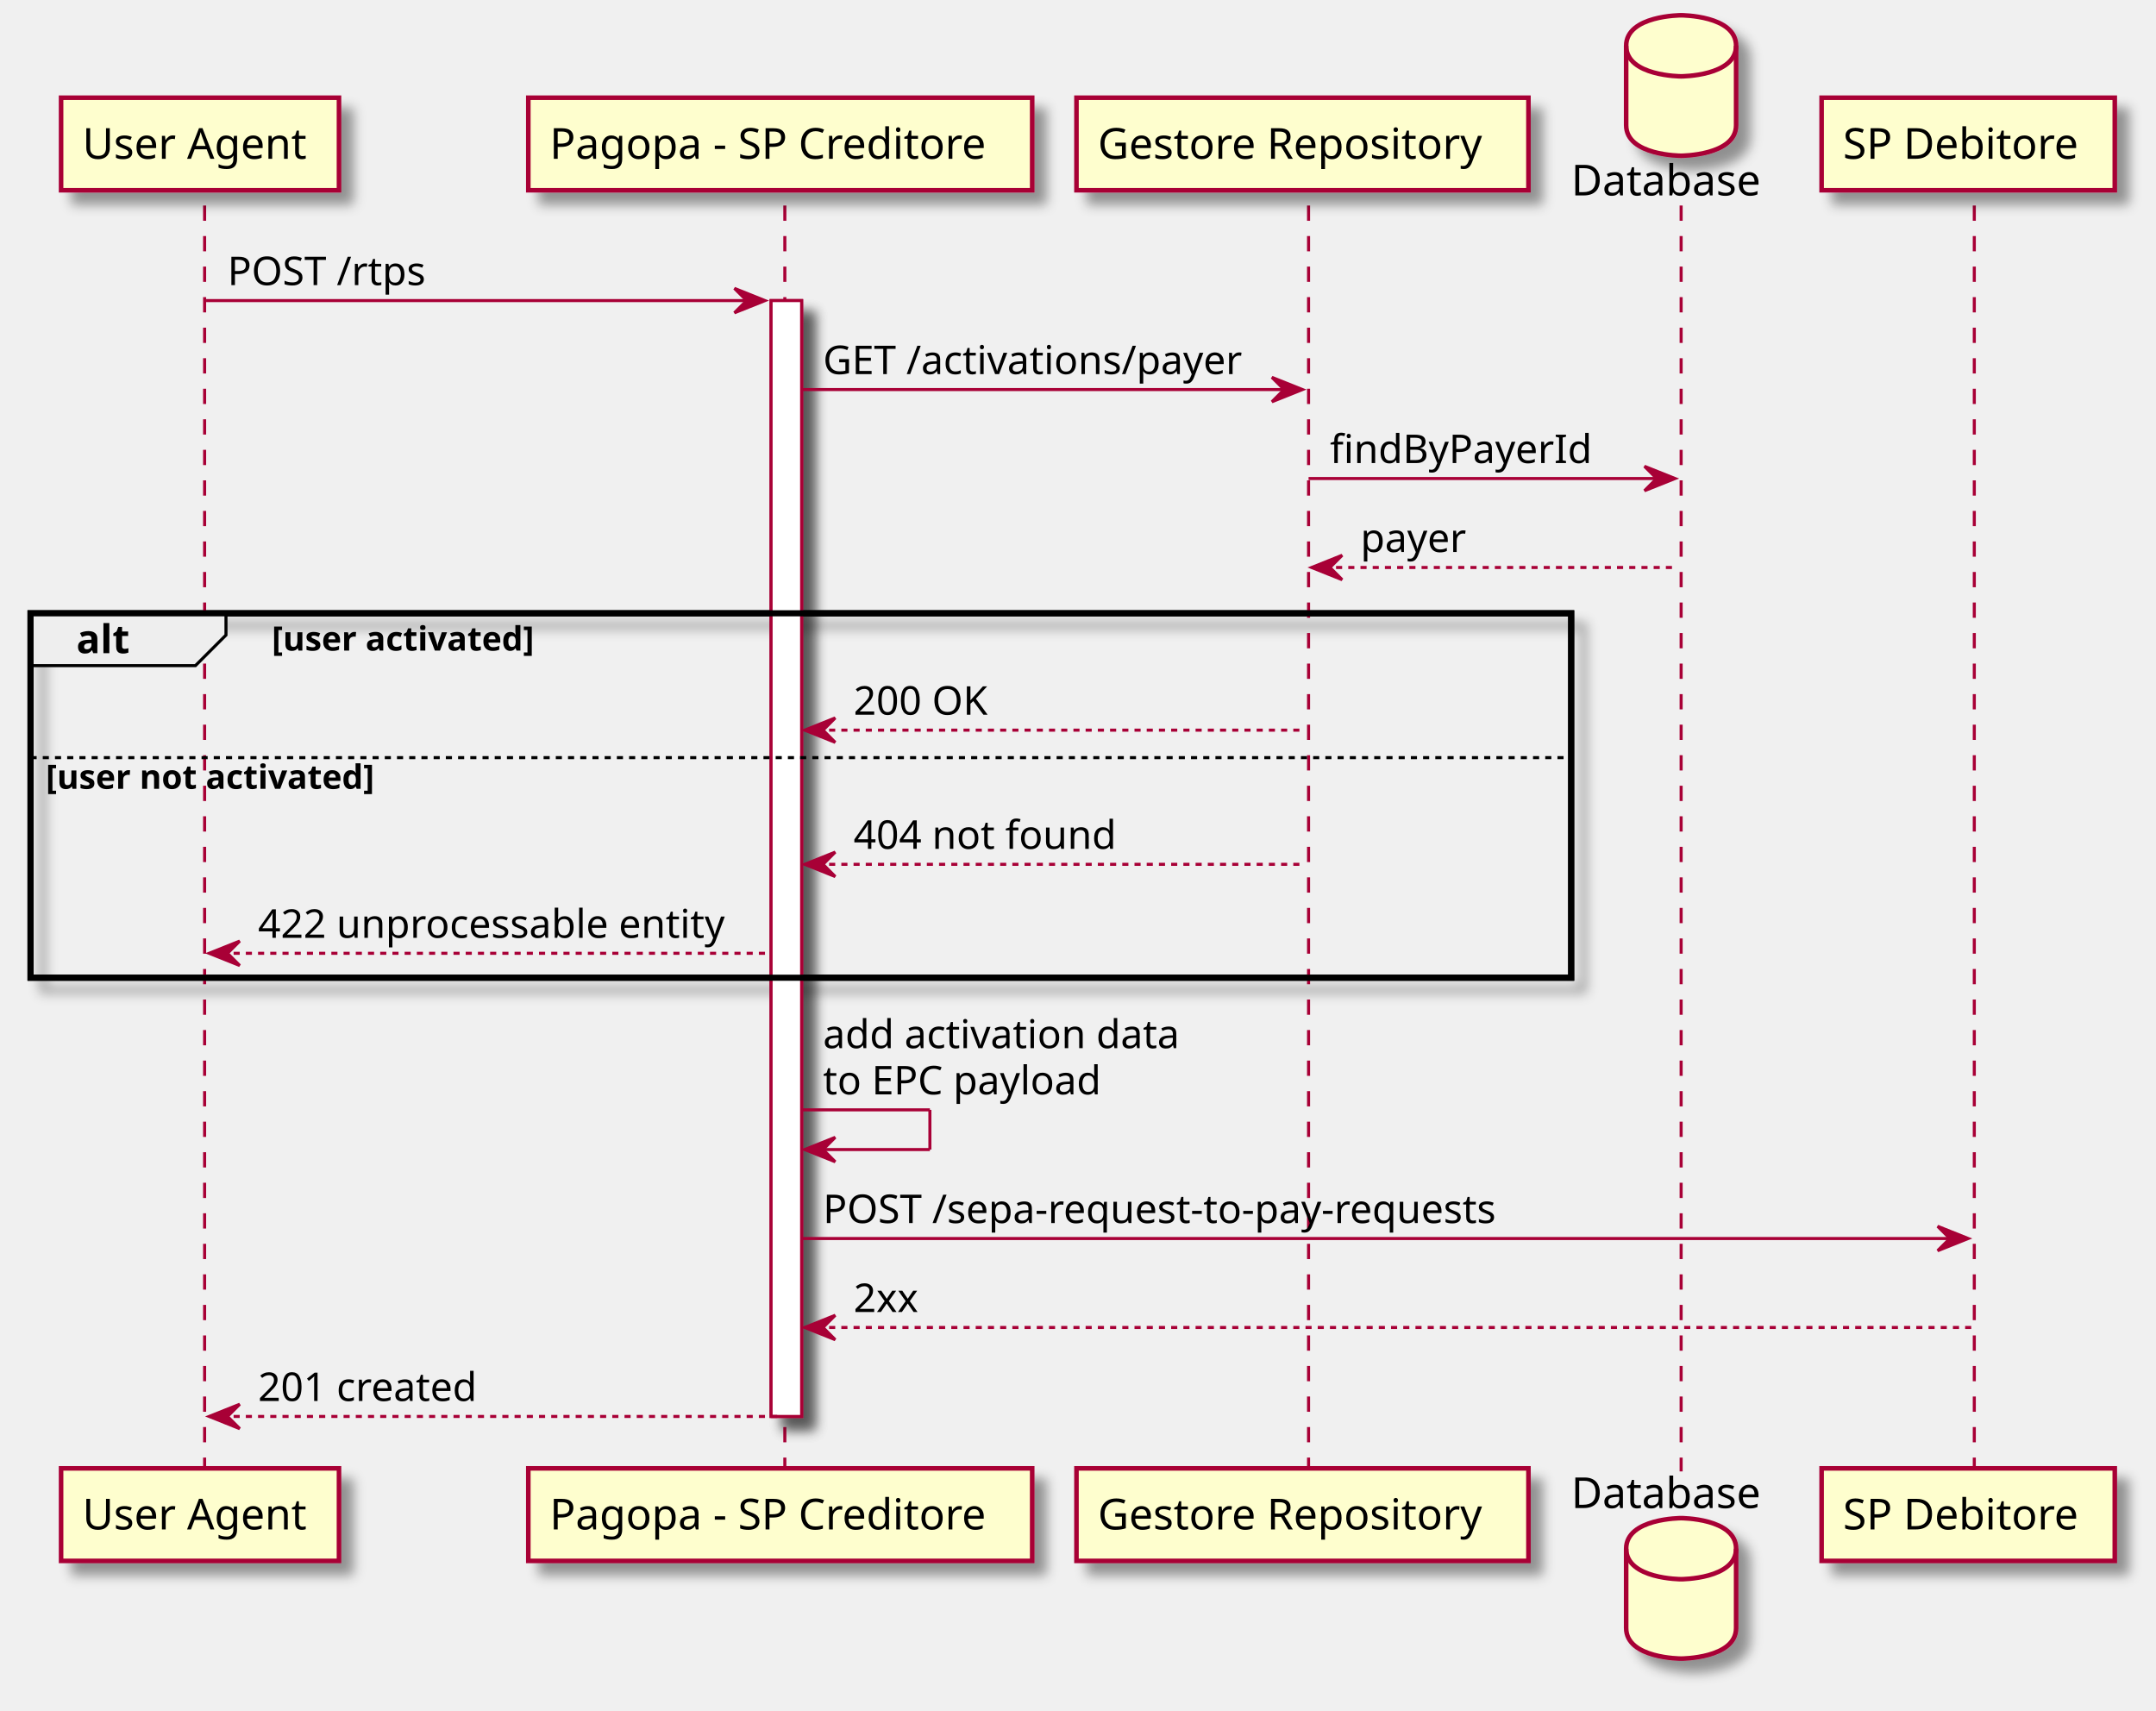
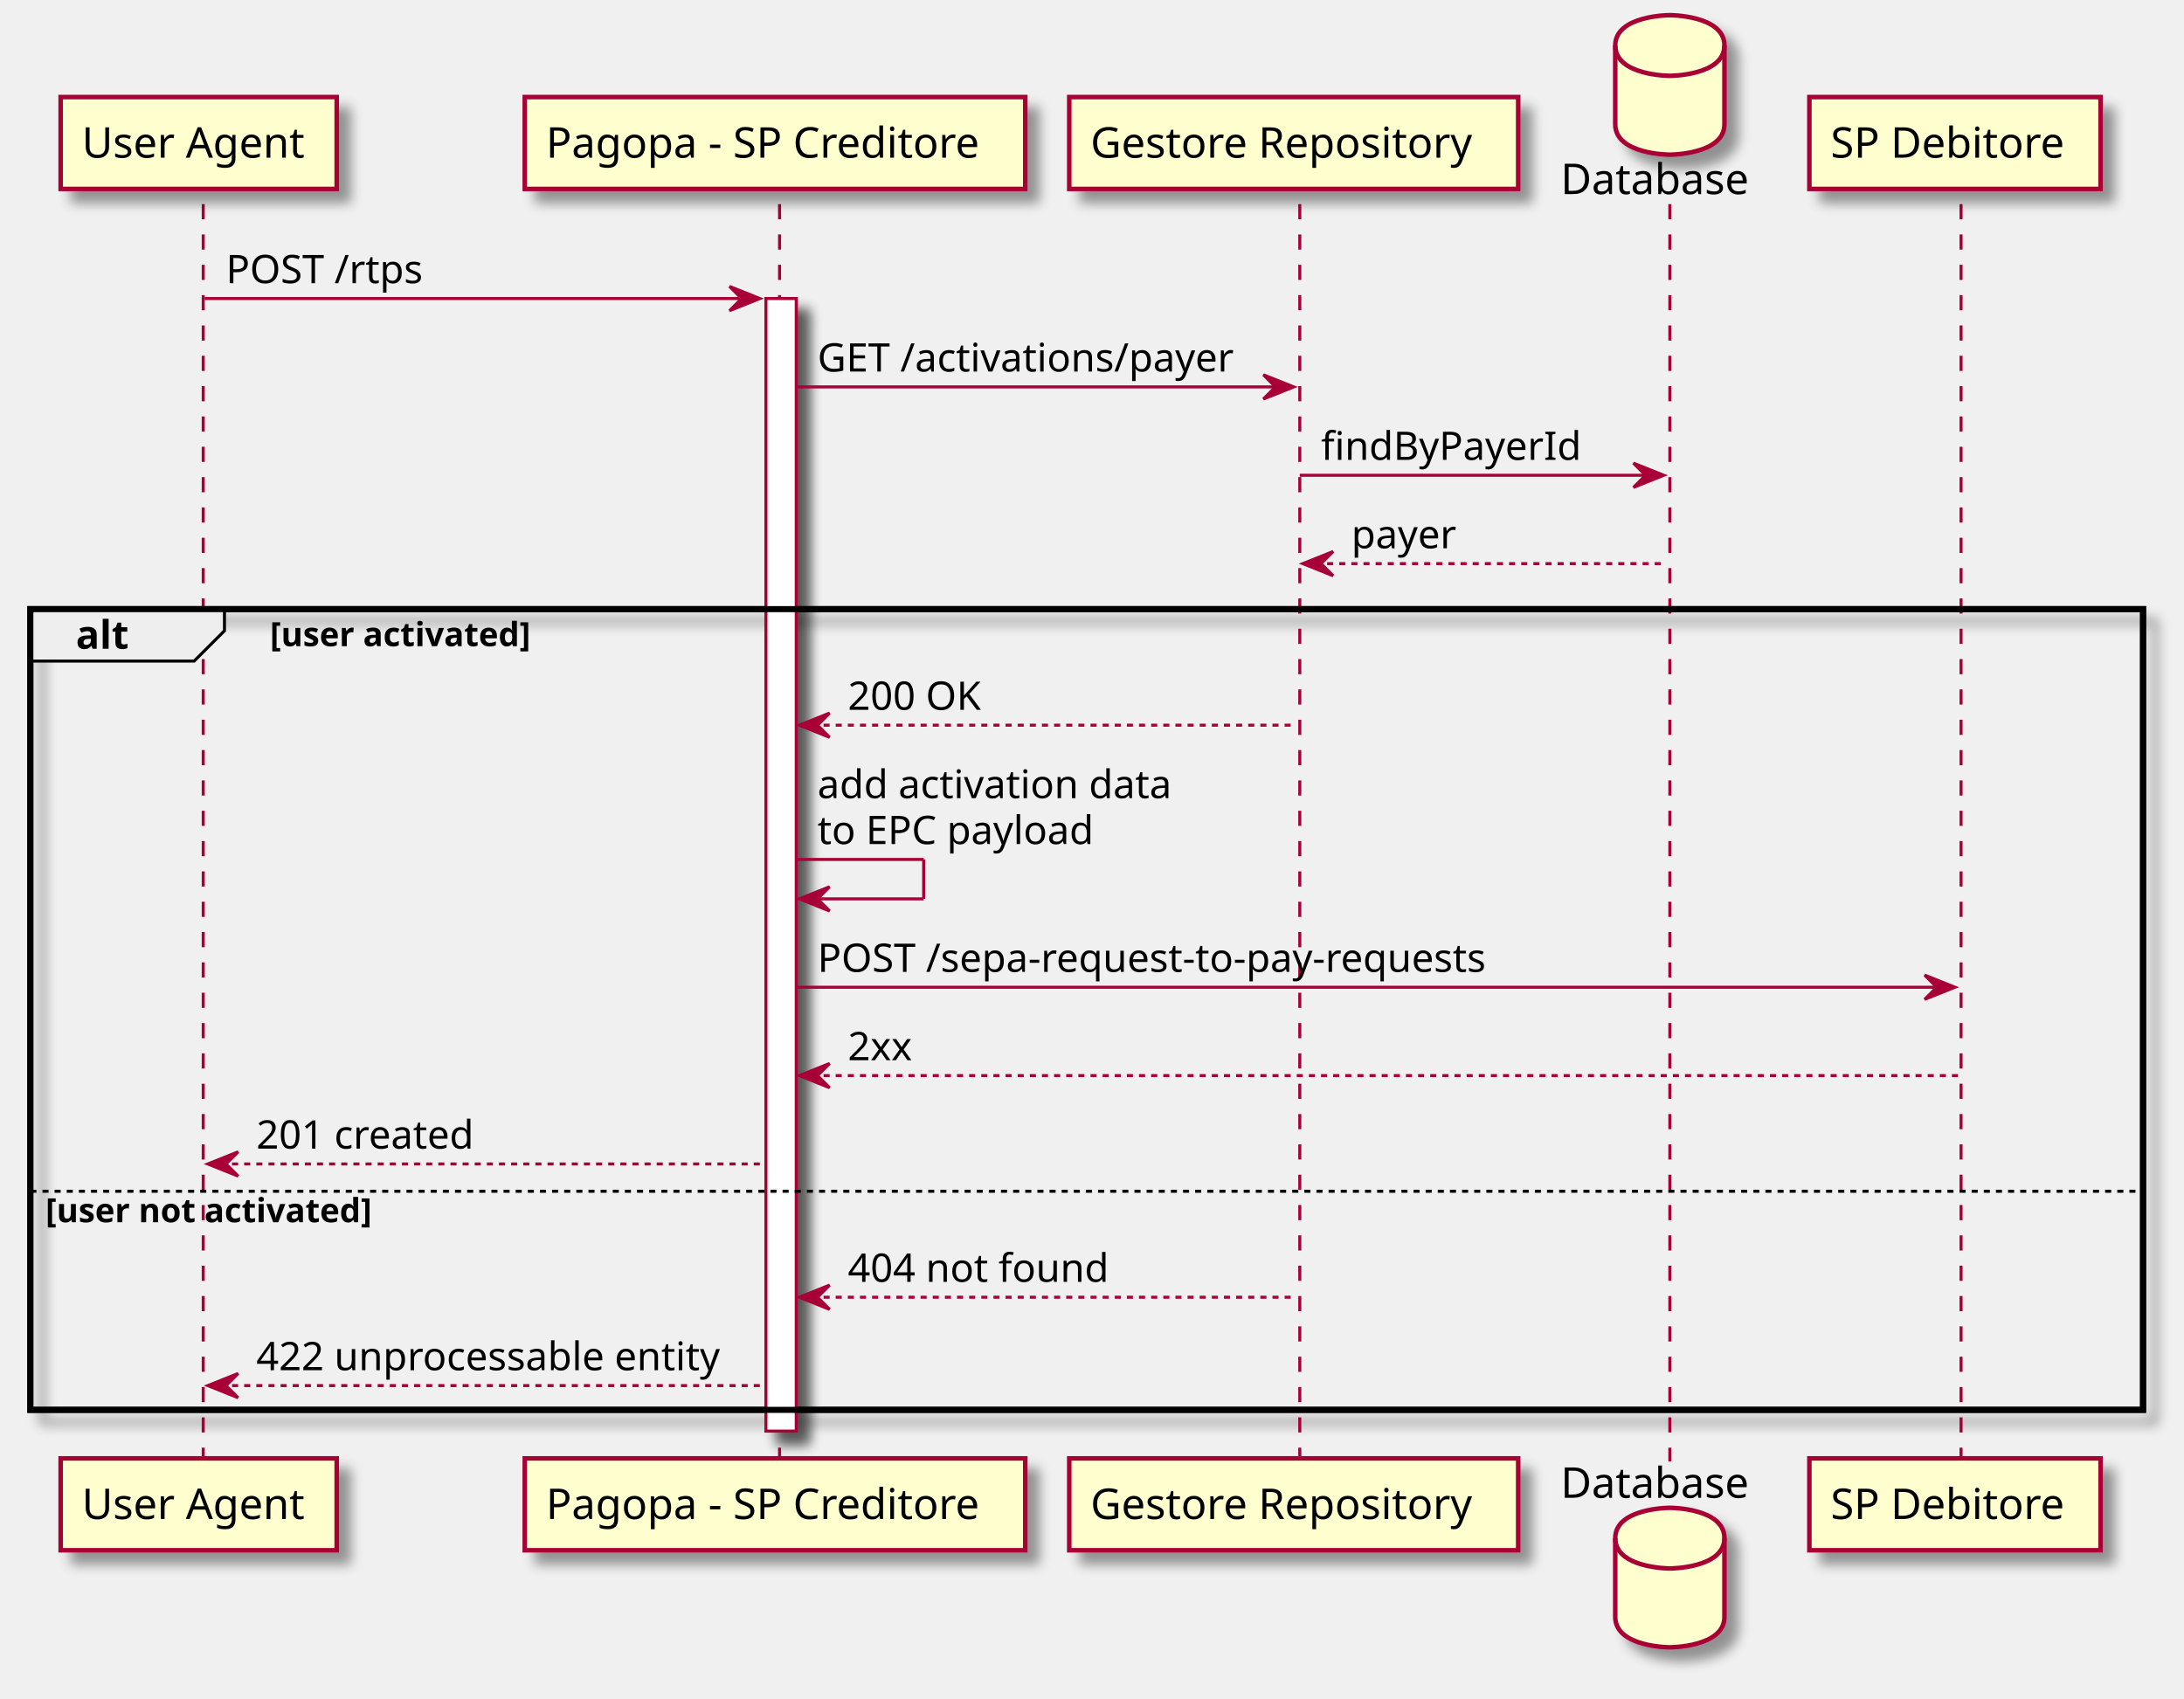
- <svg xmlns="http://www.w3.org/2000/svg" contentStyleType="text/css" height="560px" preserveAspectRatio="none" style="width:706px;height:560px;background:#FFFFFF;" version="1.1" viewBox="0 0 706 560" width="706px" zoomAndPan="magnify">
+ <svg xmlns="http://www.w3.org/2000/svg" contentStyleType="text/css" height="560px" preserveAspectRatio="none" style="width:720px;height:560px;background:#FFFFFF;" version="1.1" viewBox="0 0 720 560" width="720px" zoomAndPan="magnify">
  <defs>
-     <filter height="300%" id="fuhnu92vbp2lk" width="300%" x="-1" y="-1">
+     <filter height="300%" id="f1eos34ghvykns" width="300%" x="-1" y="-1">
      <feGaussianBlur result="blurOut" stdDeviation="2.0" />
      <feColorMatrix in="blurOut" result="blurOut2" type="matrix" values="0 0 0 0 0 0 0 0 0 0 0 0 0 0 0 0 0 0 .4 0" />
      <feOffset dx="4.0" dy="4.0" in="blurOut2" result="blurOut3" />
      <feBlend in="SourceGraphic" in2="blurOut3" mode="normal" />
    </filter>
  </defs>
  <g>
-     <rect fill="#FFFFFF" filter="url(#fuhnu92vbp2lk)" height="365.398" style="stroke:#A80036;stroke-width:1.0;" width="10" x="252.5" y="98.43" />
-     <rect fill="none" filter="url(#fuhnu92vbp2lk)" height="119.336" style="stroke:#000000;stroke-width:2.0;" width="504.5" x="10" y="200.828" />
+     <rect fill="#FFFFFF" filter="url(#f1eos34ghvykns)" height="373.398" style="stroke:#A80036;stroke-width:1.0;" width="10" x="252.5" y="98.43" />
+     <rect fill="none" filter="url(#f1eos34ghvykns)" height="264" style="stroke:#000000;stroke-width:2.0;" width="696.5" x="10" y="200.828" />
    <line style="stroke:#A80036;stroke-width:1.0;stroke-dasharray:5.0,5.0;" x1="67" x2="67" y1="67.297" y2="481.828" />
    <line style="stroke:#A80036;stroke-width:1.0;stroke-dasharray:5.0,5.0;" x1="257" x2="257" y1="67.297" y2="481.828" />
    <line style="stroke:#A80036;stroke-width:1.0;stroke-dasharray:5.0,5.0;" x1="428.5" x2="428.5" y1="67.297" y2="481.828" />
    <line style="stroke:#A80036;stroke-width:1.0;stroke-dasharray:5.0,5.0;" x1="550.5" x2="550.5" y1="67.297" y2="481.828" />
    <line style="stroke:#A80036;stroke-width:1.0;stroke-dasharray:5.0,5.0;" x1="646.5" x2="646.5" y1="67.297" y2="481.828" />
-     <rect fill="#FEFECE" filter="url(#fuhnu92vbp2lk)" height="30.297" style="stroke:#A80036;stroke-width:1.5;" width="91" x="20" y="32" />
+     <rect fill="#FEFECE" filter="url(#f1eos34ghvykns)" height="30.297" style="stroke:#A80036;stroke-width:1.5;" width="91" x="20" y="32" />
    <text fill="#000000" font-family="sans-serif" font-size="14" lengthAdjust="spacing" textLength="77" x="27" y="51.995">User Agent</text>
-     <rect fill="#FEFECE" filter="url(#fuhnu92vbp2lk)" height="30.297" style="stroke:#A80036;stroke-width:1.5;" width="91" x="20" y="480.828" />
+     <rect fill="#FEFECE" filter="url(#f1eos34ghvykns)" height="30.297" style="stroke:#A80036;stroke-width:1.5;" width="91" x="20" y="480.828" />
    <text fill="#000000" font-family="sans-serif" font-size="14" lengthAdjust="spacing" textLength="77" x="27" y="500.823">User Agent</text>
-     <rect fill="#FEFECE" filter="url(#fuhnu92vbp2lk)" height="30.297" style="stroke:#A80036;stroke-width:1.5;" width="165" x="173" y="32" />
+     <rect fill="#FEFECE" filter="url(#f1eos34ghvykns)" height="30.297" style="stroke:#A80036;stroke-width:1.5;" width="165" x="173" y="32" />
    <text fill="#000000" font-family="sans-serif" font-size="14" lengthAdjust="spacing" textLength="151" x="180" y="51.995">Pagopa - SP Creditore</text>
-     <rect fill="#FEFECE" filter="url(#fuhnu92vbp2lk)" height="30.297" style="stroke:#A80036;stroke-width:1.5;" width="165" x="173" y="480.828" />
+     <rect fill="#FEFECE" filter="url(#f1eos34ghvykns)" height="30.297" style="stroke:#A80036;stroke-width:1.5;" width="165" x="173" y="480.828" />
    <text fill="#000000" font-family="sans-serif" font-size="14" lengthAdjust="spacing" textLength="151" x="180" y="500.823">Pagopa - SP Creditore</text>
-     <rect fill="#FEFECE" filter="url(#fuhnu92vbp2lk)" height="30.297" style="stroke:#A80036;stroke-width:1.5;" width="148" x="352.5" y="32" />
+     <rect fill="#FEFECE" filter="url(#f1eos34ghvykns)" height="30.297" style="stroke:#A80036;stroke-width:1.5;" width="148" x="352.5" y="32" />
    <text fill="#000000" font-family="sans-serif" font-size="14" lengthAdjust="spacing" textLength="134" x="359.5" y="51.995">Gestore Repository</text>
-     <rect fill="#FEFECE" filter="url(#fuhnu92vbp2lk)" height="30.297" style="stroke:#A80036;stroke-width:1.5;" width="148" x="352.5" y="480.828" />
+     <rect fill="#FEFECE" filter="url(#f1eos34ghvykns)" height="30.297" style="stroke:#A80036;stroke-width:1.5;" width="148" x="352.5" y="480.828" />
    <text fill="#000000" font-family="sans-serif" font-size="14" lengthAdjust="spacing" textLength="134" x="359.5" y="500.823">Gestore Repository</text>
    <text fill="#000000" font-family="sans-serif" font-size="14" lengthAdjust="spacing" textLength="66" x="514.5" y="63.995">Database</text>
-     <path d="M532.5,15 C532.5,5 550.5,5 550.5,5 C550.5,5 568.5,5 568.5,15 L568.5,41 C568.5,51 550.5,51 550.5,51 C550.5,51 532.5,51 532.5,41 L532.5,15 " fill="#FEFECE" filter="url(#fuhnu92vbp2lk)" style="stroke:#A80036;stroke-width:1.5;" />
+     <path d="M532.5,15 C532.5,5 550.5,5 550.5,5 C550.5,5 568.5,5 568.5,15 L568.5,41 C568.5,51 550.5,51 550.5,51 C550.5,51 532.5,51 532.5,41 L532.5,15 " fill="#FEFECE" filter="url(#f1eos34ghvykns)" style="stroke:#A80036;stroke-width:1.5;" />
    <path d="M532.5,15 C532.5,25 550.5,25 550.5,25 C550.5,25 568.5,25 568.5,15 " fill="none" style="stroke:#A80036;stroke-width:1.5;" />
    <text fill="#000000" font-family="sans-serif" font-size="14" lengthAdjust="spacing" textLength="66" x="514.5" y="493.823">Database</text>
-     <path d="M532.5,507.125 C532.5,497.125 550.5,497.125 550.5,497.125 C550.5,497.125 568.5,497.125 568.5,507.125 L568.5,533.125 C568.5,543.125 550.5,543.125 550.5,543.125 C550.5,543.125 532.5,543.125 532.5,533.125 L532.5,507.125 " fill="#FEFECE" filter="url(#fuhnu92vbp2lk)" style="stroke:#A80036;stroke-width:1.5;" />
+     <path d="M532.5,507.125 C532.5,497.125 550.5,497.125 550.5,497.125 C550.5,497.125 568.5,497.125 568.5,507.125 L568.5,533.125 C568.5,543.125 550.5,543.125 550.5,543.125 C550.5,543.125 532.5,543.125 532.5,533.125 L532.5,507.125 " fill="#FEFECE" filter="url(#f1eos34ghvykns)" style="stroke:#A80036;stroke-width:1.5;" />
    <path d="M532.5,507.125 C532.5,517.125 550.5,517.125 550.5,517.125 C550.5,517.125 568.5,517.125 568.5,507.125 " fill="none" style="stroke:#A80036;stroke-width:1.5;" />
-     <rect fill="#FEFECE" filter="url(#fuhnu92vbp2lk)" height="30.297" style="stroke:#A80036;stroke-width:1.5;" width="96" x="596.5" y="32" />
+     <rect fill="#FEFECE" filter="url(#f1eos34ghvykns)" height="30.297" style="stroke:#A80036;stroke-width:1.5;" width="96" x="596.5" y="32" />
    <text fill="#000000" font-family="sans-serif" font-size="14" lengthAdjust="spacing" textLength="82" x="603.5" y="51.995">SP Debitore</text>
-     <rect fill="#FEFECE" filter="url(#fuhnu92vbp2lk)" height="30.297" style="stroke:#A80036;stroke-width:1.5;" width="96" x="596.5" y="480.828" />
+     <rect fill="#FEFECE" filter="url(#f1eos34ghvykns)" height="30.297" style="stroke:#A80036;stroke-width:1.5;" width="96" x="596.5" y="480.828" />
    <text fill="#000000" font-family="sans-serif" font-size="14" lengthAdjust="spacing" textLength="82" x="603.5" y="500.823">SP Debitore</text>
-     <rect fill="#FFFFFF" filter="url(#fuhnu92vbp2lk)" height="365.398" style="stroke:#A80036;stroke-width:1.0;" width="10" x="252.5" y="98.43" />
+     <rect fill="#FFFFFF" filter="url(#f1eos34ghvykns)" height="373.398" style="stroke:#A80036;stroke-width:1.0;" width="10" x="252.5" y="98.43" />
    <polygon fill="#A80036" points="240.5,94.43,250.5,98.43,240.5,102.43,244.5,98.43" style="stroke:#A80036;stroke-width:1.0;" />
    <line style="stroke:#A80036;stroke-width:1.0;" x1="67.5" x2="246.5" y1="98.43" y2="98.43" />
    <text fill="#000000" font-family="sans-serif" font-size="13" lengthAdjust="spacing" textLength="67" x="74.5" y="93.364">POST /rtps</text>
    <polygon fill="#A80036" points="416.5,123.562,426.5,127.562,416.5,131.562,420.5,127.562" style="stroke:#A80036;stroke-width:1.0;" />
    <line style="stroke:#A80036;stroke-width:1.0;" x1="262.5" x2="422.5" y1="127.562" y2="127.562" />
    <text fill="#000000" font-family="sans-serif" font-size="13" lengthAdjust="spacing" textLength="142" x="269.5" y="122.497">GET /activations/payer</text>
    <polygon fill="#A80036" points="538.5,152.695,548.5,156.695,538.5,160.695,542.5,156.695" style="stroke:#A80036;stroke-width:1.0;" />
    <line style="stroke:#A80036;stroke-width:1.0;" x1="428.5" x2="544.5" y1="156.695" y2="156.695" />
    <text fill="#000000" font-family="sans-serif" font-size="13" lengthAdjust="spacing" textLength="86" x="435.5" y="151.629">findByPayerId</text>
    <polygon fill="#A80036" points="439.5,181.828,429.5,185.828,439.5,189.828,435.5,185.828" style="stroke:#A80036;stroke-width:1.0;" />
    <line style="stroke:#A80036;stroke-width:1.0;stroke-dasharray:2.0,2.0;" x1="433.5" x2="549.5" y1="185.828" y2="185.828" />
    <text fill="#000000" font-family="sans-serif" font-size="13" lengthAdjust="spacing" textLength="36" x="445.5" y="180.762">payer</text>
    <path d="M10,200.828 L74,200.828 L74,207.961 L64,217.961 L10,217.961 L10,200.828 " fill="#EEEEEE" style="stroke:#000000;stroke-width:1.0;" />
-     <rect fill="none" height="119.336" style="stroke:#000000;stroke-width:2.0;" width="504.5" x="10" y="200.828" />
+     <rect fill="none" height="264" style="stroke:#000000;stroke-width:2.0;" width="696.5" x="10" y="200.828" />
    <text fill="#000000" font-family="sans-serif" font-size="13" font-weight="bold" lengthAdjust="spacing" textLength="19" x="25" y="213.895">alt</text>
    <text fill="#000000" font-family="sans-serif" font-size="11" font-weight="bold" lengthAdjust="spacing" textLength="102" x="89" y="213.039">[user activated]</text>
    <polygon fill="#A80036" points="273.5,235.094,263.5,239.094,273.5,243.094,269.5,239.094" style="stroke:#A80036;stroke-width:1.0;" />
    <line style="stroke:#A80036;stroke-width:1.0;stroke-dasharray:2.0,2.0;" x1="267.5" x2="427.5" y1="239.094" y2="239.094" />
    <text fill="#000000" font-family="sans-serif" font-size="13" lengthAdjust="spacing" textLength="46" x="279.5" y="234.028">200 OK</text>
-     <line style="stroke:#000000;stroke-width:1.0;stroke-dasharray:2.0,2.0;" x1="10" x2="514.5" y1="248.094" y2="248.094" />
-     <text fill="#000000" font-family="sans-serif" font-size="11" font-weight="bold" lengthAdjust="spacing" textLength="127" x="15" y="258.304">[user not activated]</text>
-     <polygon fill="#A80036" points="273.5,279.031,263.5,283.031,273.5,287.031,269.5,283.031" style="stroke:#A80036;stroke-width:1.0;" />
-     <line style="stroke:#A80036;stroke-width:1.0;stroke-dasharray:2.0,2.0;" x1="267.5" x2="427.5" y1="283.031" y2="283.031" />
-     <text fill="#000000" font-family="sans-serif" font-size="13" lengthAdjust="spacing" textLength="89" x="279.5" y="277.965">404 not found</text>
-     <polygon fill="#A80036" points="78.5,308.164,68.5,312.164,78.5,316.164,74.5,312.164" style="stroke:#A80036;stroke-width:1.0;" />
-     <line style="stroke:#A80036;stroke-width:1.0;stroke-dasharray:2.0,2.0;" x1="72.5" x2="251.5" y1="312.164" y2="312.164" />
-     <text fill="#000000" font-family="sans-serif" font-size="13" lengthAdjust="spacing" textLength="161" x="84.5" y="307.098">422 unprocessable entity</text>
-     <line style="stroke:#A80036;stroke-width:1.0;" x1="262.5" x2="304.5" y1="363.43" y2="363.43" />
-     <line style="stroke:#A80036;stroke-width:1.0;" x1="304.5" x2="304.5" y1="363.43" y2="376.43" />
-     <line style="stroke:#A80036;stroke-width:1.0;" x1="263.5" x2="304.5" y1="376.43" y2="376.43" />
-     <polygon fill="#A80036" points="273.5,372.43,263.5,376.43,273.5,380.43,269.5,376.43" style="stroke:#A80036;stroke-width:1.0;" />
-     <text fill="#000000" font-family="sans-serif" font-size="13" lengthAdjust="spacing" textLength="123" x="269.5" y="343.231">add activation data</text>
-     <text fill="#000000" font-family="sans-serif" font-size="13" lengthAdjust="spacing" textLength="96" x="269.5" y="358.364">to EPC payload</text>
-     <polygon fill="#A80036" points="634.5,401.562,644.5,405.562,634.5,409.562,638.5,405.562" style="stroke:#A80036;stroke-width:1.0;" />
-     <line style="stroke:#A80036;stroke-width:1.0;" x1="262.5" x2="640.5" y1="405.562" y2="405.562" />
-     <text fill="#000000" font-family="sans-serif" font-size="13" lengthAdjust="spacing" textLength="234" x="269.5" y="400.497">POST /sepa-request-to-pay-requests</text>
-     <polygon fill="#A80036" points="273.5,430.695,263.5,434.695,273.5,438.695,269.5,434.695" style="stroke:#A80036;stroke-width:1.0;" />
-     <line style="stroke:#A80036;stroke-width:1.0;stroke-dasharray:2.0,2.0;" x1="267.5" x2="645.5" y1="434.695" y2="434.695" />
-     <text fill="#000000" font-family="sans-serif" font-size="13" lengthAdjust="spacing" textLength="22" x="279.5" y="429.629">2xx</text>
-     <polygon fill="#A80036" points="78.5,459.828,68.5,463.828,78.5,467.828,74.5,463.828" style="stroke:#A80036;stroke-width:1.0;" />
-     <line style="stroke:#A80036;stroke-width:1.0;stroke-dasharray:2.0,2.0;" x1="72.5" x2="256.5" y1="463.828" y2="463.828" />
-     <text fill="#000000" font-family="sans-serif" font-size="13" lengthAdjust="spacing" textLength="77" x="84.5" y="458.762">201 created</text>
+     <line style="stroke:#A80036;stroke-width:1.0;" x1="262.5" x2="304.5" y1="283.359" y2="283.359" />
+     <line style="stroke:#A80036;stroke-width:1.0;" x1="304.5" x2="304.5" y1="283.359" y2="296.359" />
+     <line style="stroke:#A80036;stroke-width:1.0;" x1="263.5" x2="304.5" y1="296.359" y2="296.359" />
+     <polygon fill="#A80036" points="273.5,292.359,263.5,296.359,273.5,300.359,269.5,296.359" style="stroke:#A80036;stroke-width:1.0;" />
+     <text fill="#000000" font-family="sans-serif" font-size="13" lengthAdjust="spacing" textLength="123" x="269.5" y="263.161">add activation data</text>
+     <text fill="#000000" font-family="sans-serif" font-size="13" lengthAdjust="spacing" textLength="96" x="269.5" y="278.293">to EPC payload</text>
+     <polygon fill="#A80036" points="634.5,321.492,644.5,325.492,634.5,329.492,638.5,325.492" style="stroke:#A80036;stroke-width:1.0;" />
+     <line style="stroke:#A80036;stroke-width:1.0;" x1="262.5" x2="640.5" y1="325.492" y2="325.492" />
+     <text fill="#000000" font-family="sans-serif" font-size="13" lengthAdjust="spacing" textLength="234" x="269.5" y="320.426">POST /sepa-request-to-pay-requests</text>
+     <polygon fill="#A80036" points="273.5,350.625,263.5,354.625,273.5,358.625,269.5,354.625" style="stroke:#A80036;stroke-width:1.0;" />
+     <line style="stroke:#A80036;stroke-width:1.0;stroke-dasharray:2.0,2.0;" x1="267.5" x2="645.5" y1="354.625" y2="354.625" />
+     <text fill="#000000" font-family="sans-serif" font-size="13" lengthAdjust="spacing" textLength="22" x="279.5" y="349.559">2xx</text>
+     <polygon fill="#A80036" points="78.5,379.758,68.5,383.758,78.5,387.758,74.5,383.758" style="stroke:#A80036;stroke-width:1.0;" />
+     <line style="stroke:#A80036;stroke-width:1.0;stroke-dasharray:2.0,2.0;" x1="72.5" x2="251.5" y1="383.758" y2="383.758" />
+     <text fill="#000000" font-family="sans-serif" font-size="13" lengthAdjust="spacing" textLength="77" x="84.5" y="378.692">201 created</text>
+     <line style="stroke:#000000;stroke-width:1.0;stroke-dasharray:2.0,2.0;" x1="10" x2="706.5" y1="392.758" y2="392.758" />
+     <text fill="#000000" font-family="sans-serif" font-size="11" font-weight="bold" lengthAdjust="spacing" textLength="127" x="15" y="402.968">[user not activated]</text>
+     <polygon fill="#A80036" points="273.5,423.695,263.5,427.695,273.5,431.695,269.5,427.695" style="stroke:#A80036;stroke-width:1.0;" />
+     <line style="stroke:#A80036;stroke-width:1.0;stroke-dasharray:2.0,2.0;" x1="267.5" x2="427.5" y1="427.695" y2="427.695" />
+     <text fill="#000000" font-family="sans-serif" font-size="13" lengthAdjust="spacing" textLength="89" x="279.5" y="422.629">404 not found</text>
+     <polygon fill="#A80036" points="78.5,452.828,68.5,456.828,78.5,460.828,74.5,456.828" style="stroke:#A80036;stroke-width:1.0;" />
+     <line style="stroke:#A80036;stroke-width:1.0;stroke-dasharray:2.0,2.0;" x1="72.5" x2="251.5" y1="456.828" y2="456.828" />
+     <text fill="#000000" font-family="sans-serif" font-size="13" lengthAdjust="spacing" textLength="161" x="84.5" y="451.762">422 unprocessable entity</text>
  </g>
</svg>
